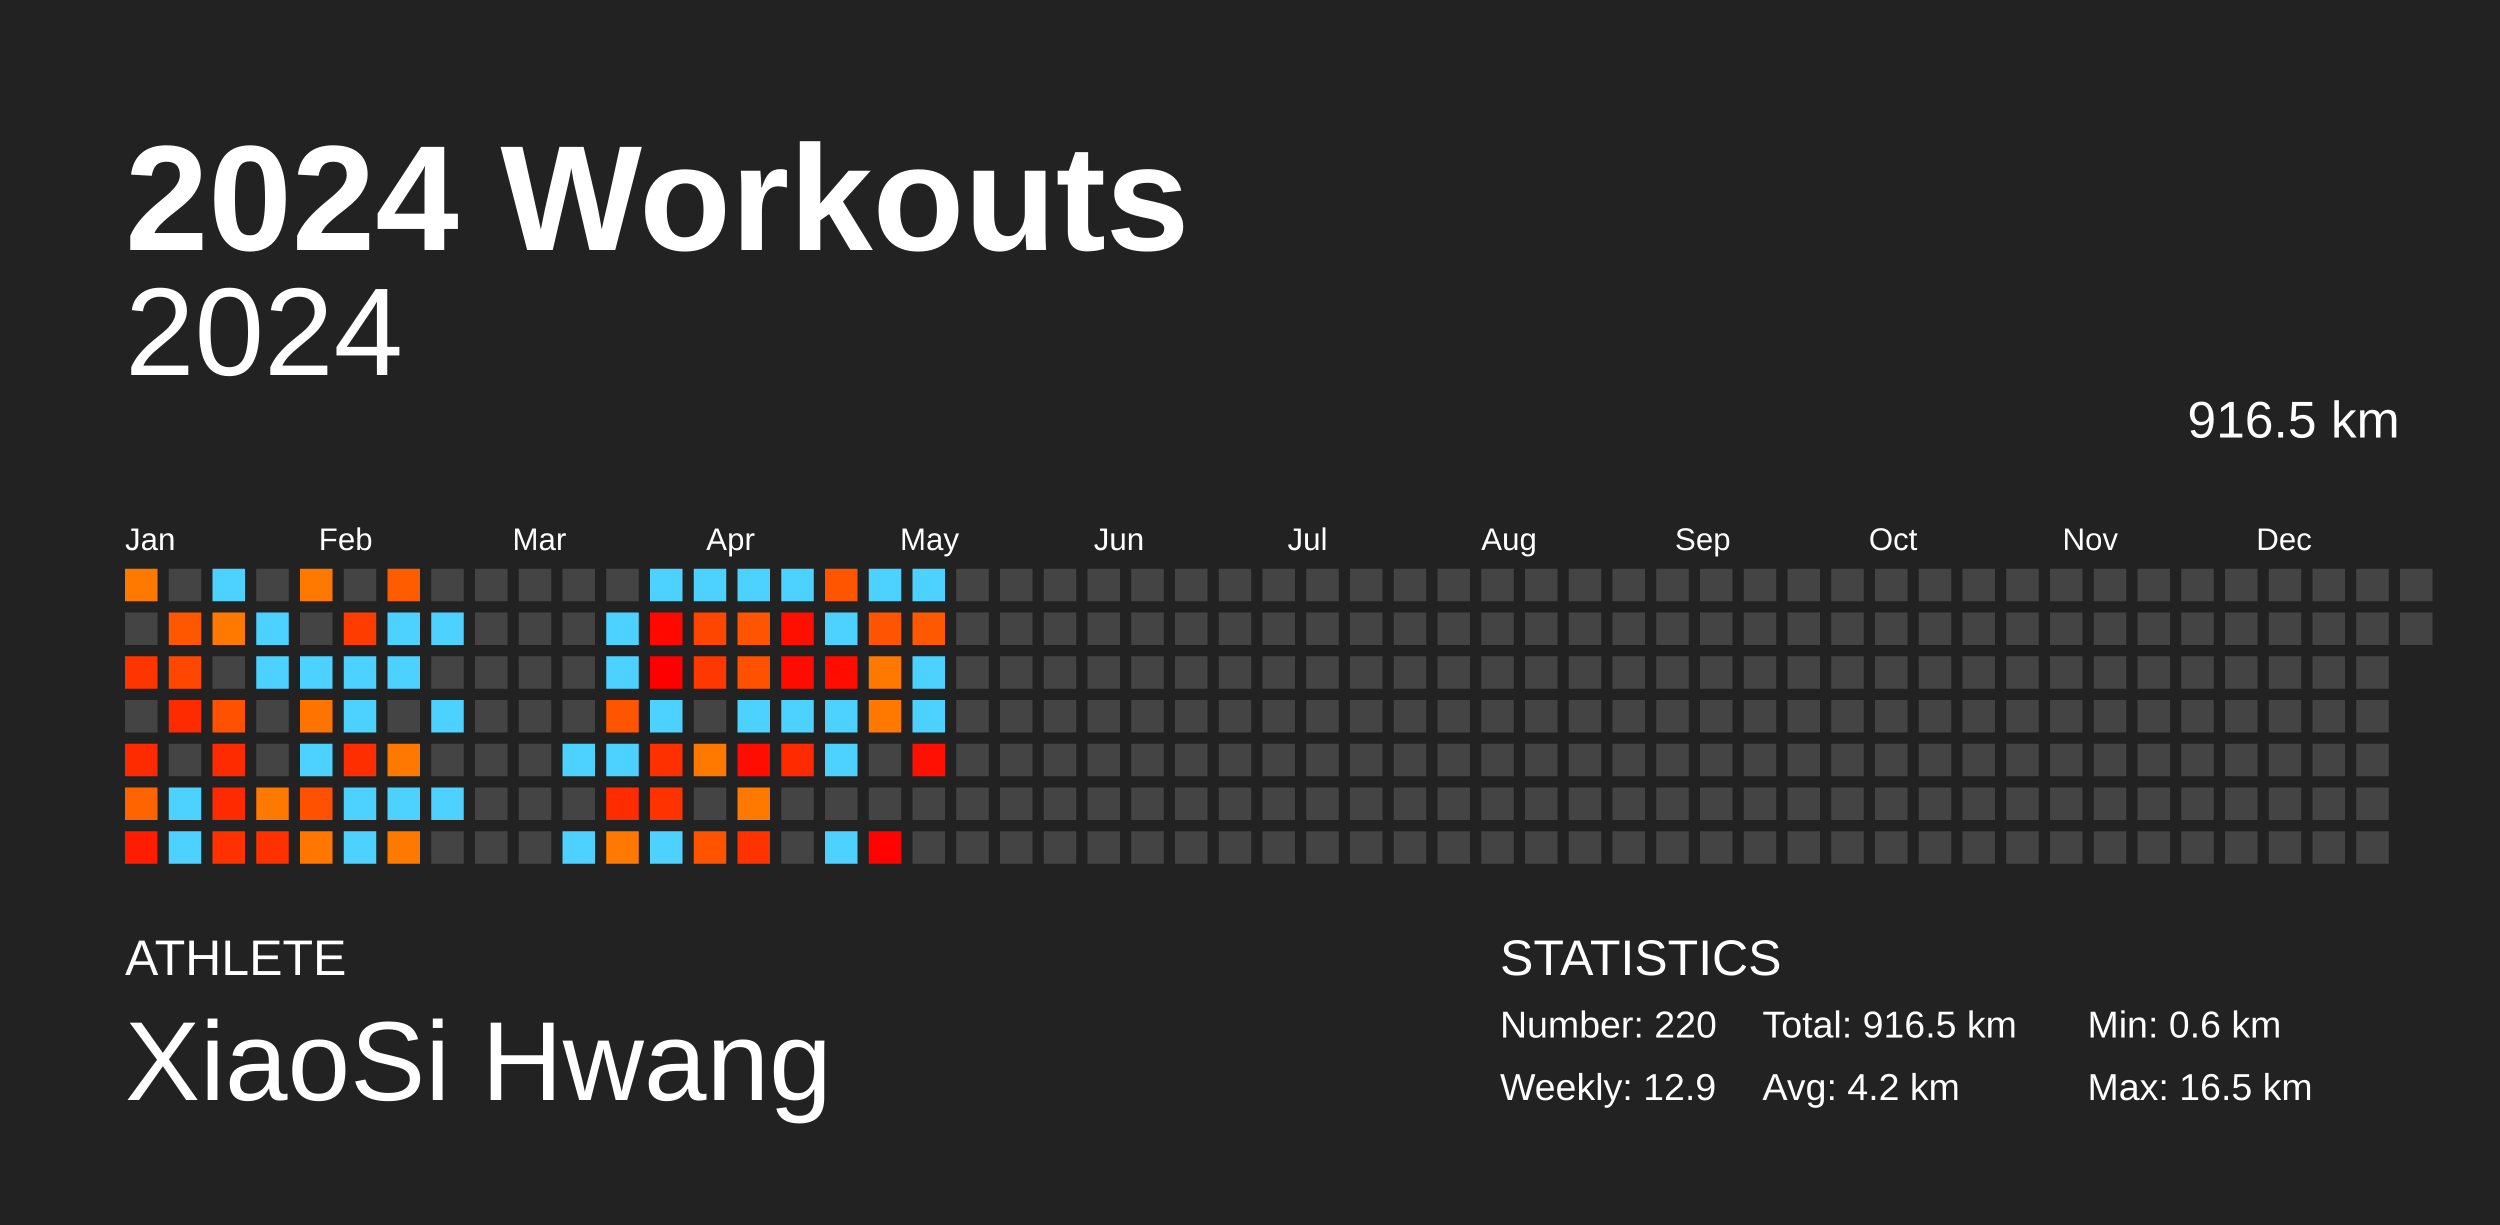
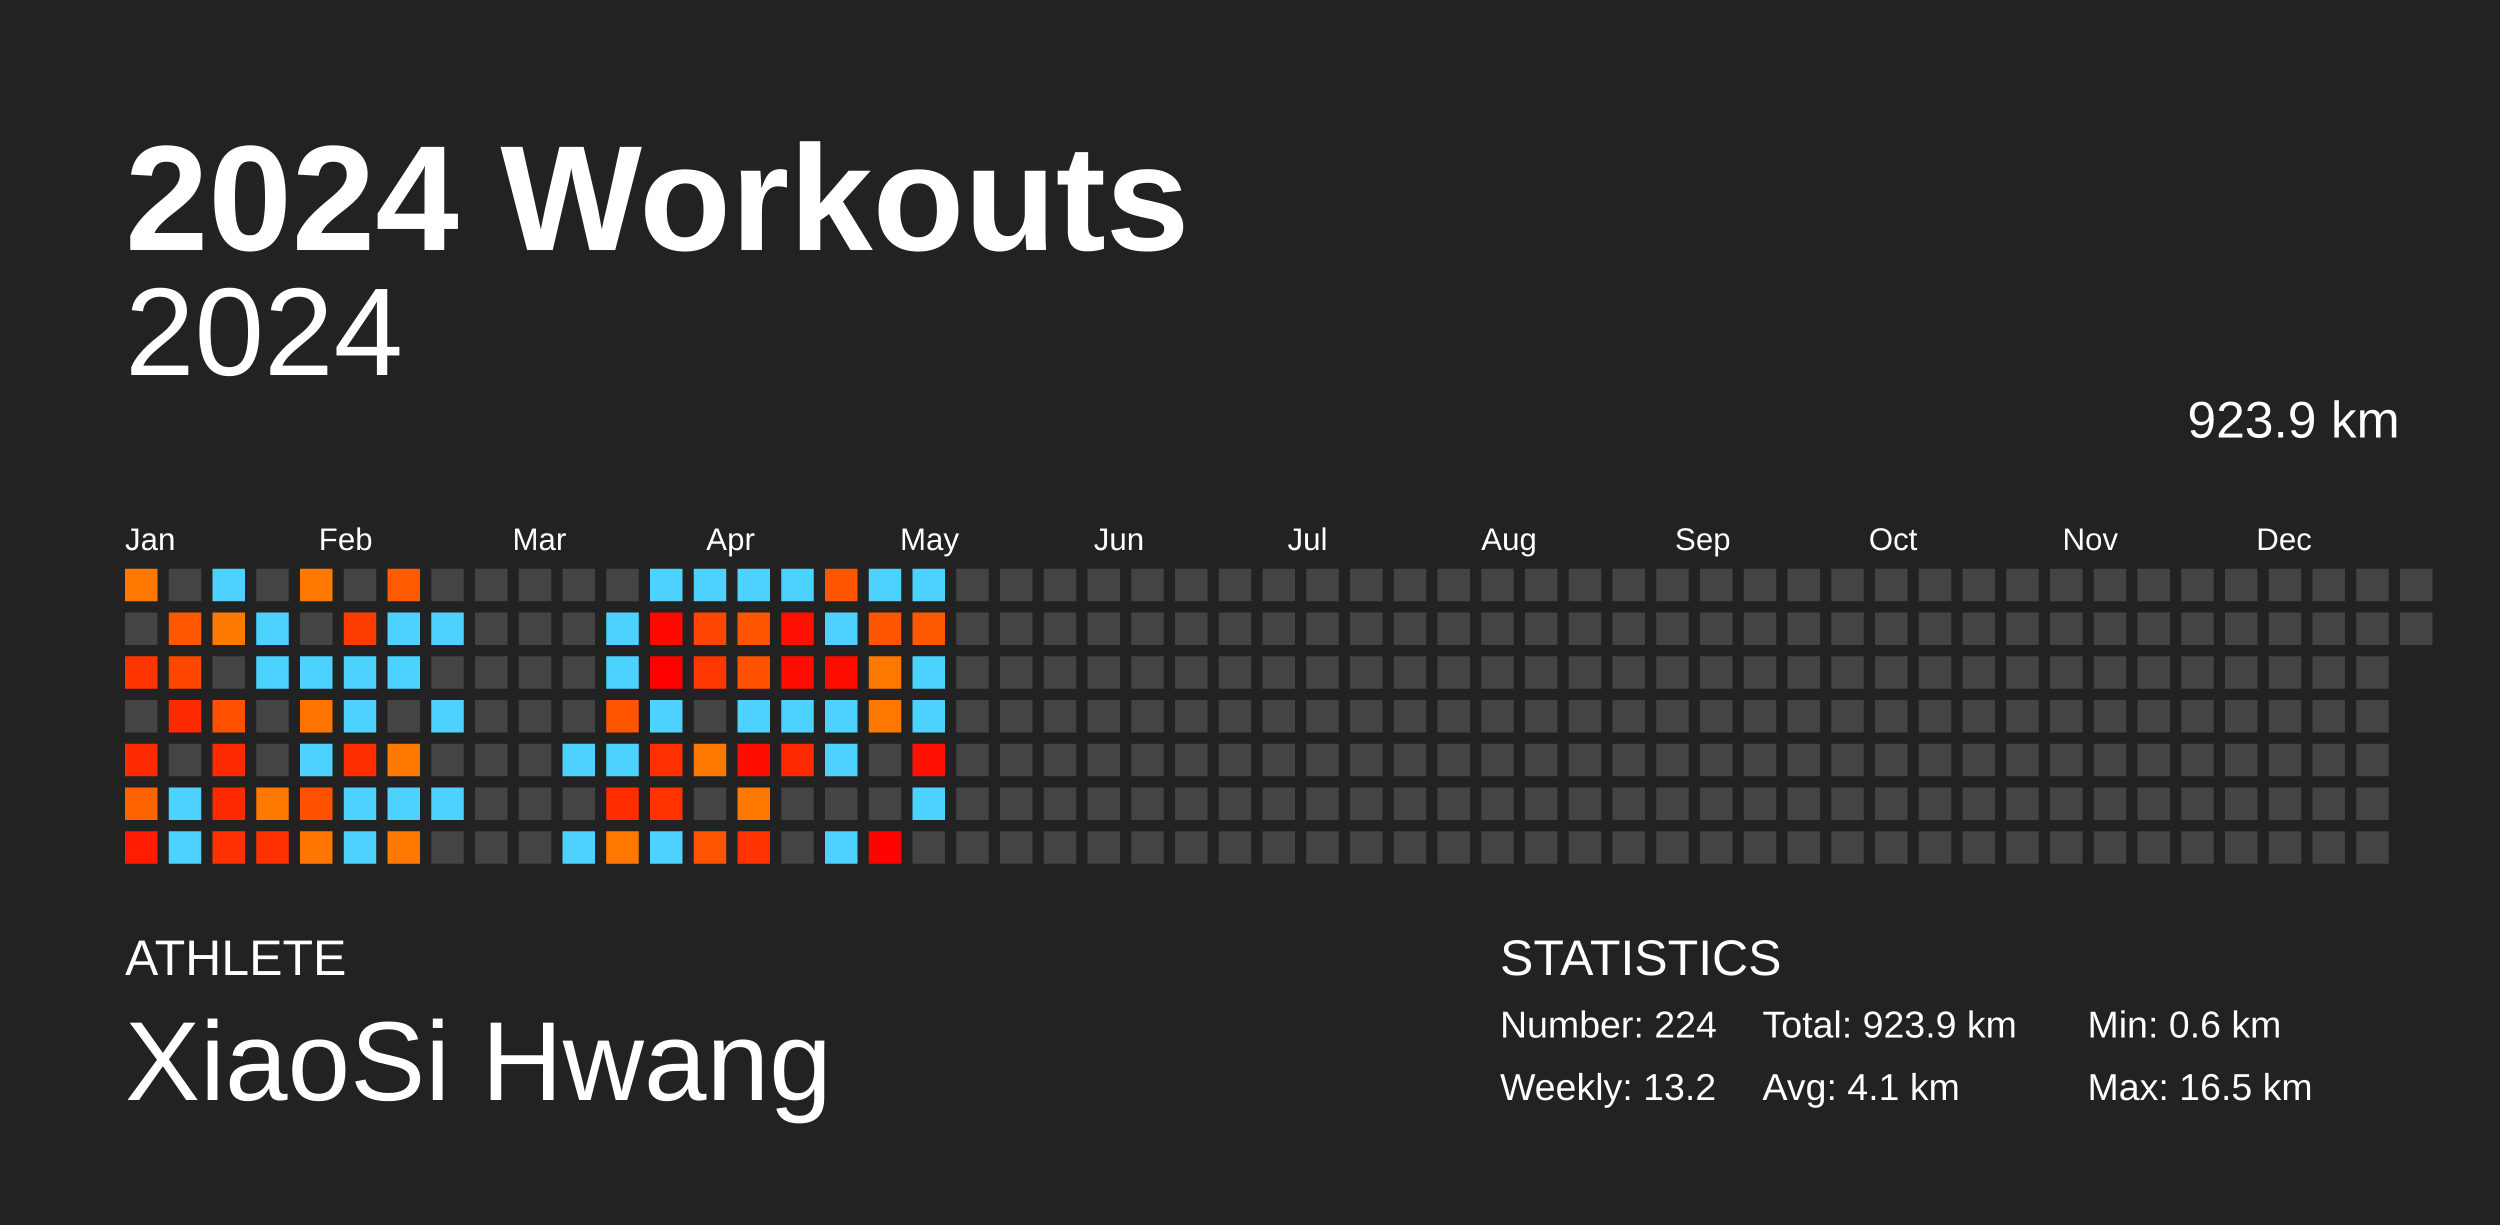
<svg xmlns="http://www.w3.org/2000/svg" baseProfile="full" height="98mm" version="1.1" viewBox="0,0,200,98" width="200mm">
  <defs />
  <rect fill="#222222" height="98" width="200" x="0" y="0" />
  <text fill="#FFFFFF" style="font-size:12px; font-family:Arial; font-weight:bold;" x="10" y="20">2024 Workouts</text>
  <text fill="#FFFFFF" style="font-size:4px; font-family:Arial" x="10" y="78">ATHLETE</text>
  <text fill="#FFFFFF" style="font-size:9px; font-family:Arial" x="10" y="88">XiaoSi Hwang</text>
  <text fill="#FFFFFF" style="font-size:4px; font-family:Arial" x="120" y="78">STATISTICS</text>
-   <text fill="#FFFFFF" style="font-size:3px; font-family:Arial" x="120" y="83">Number: 220</text>
-   <text fill="#FFFFFF" style="font-size:3px; font-family:Arial" x="120" y="88">Weekly: 12.9</text>
-   <text fill="#FFFFFF" style="font-size:3px; font-family:Arial" x="141" y="83">Total: 916.5 km</text>
-   <text fill="#FFFFFF" style="font-size:3px; font-family:Arial" x="141" y="88">Avg: 4.2 km</text>
+   <text fill="#FFFFFF" style="font-size:3px; font-family:Arial" x="120" y="83">Number: 224</text>
+   <text fill="#FFFFFF" style="font-size:3px; font-family:Arial" x="120" y="88">Weekly: 13.2</text>
+   <text fill="#FFFFFF" style="font-size:3px; font-family:Arial" x="141" y="83">Total: 923.9 km</text>
+   <text fill="#FFFFFF" style="font-size:3px; font-family:Arial" x="141" y="88">Avg: 4.1 km</text>
  <text fill="#FFFFFF" style="font-size:3px; font-family:Arial" x="167" y="83">Min: 0.6 km</text>
  <text fill="#FFFFFF" style="font-size:3px; font-family:Arial" x="167" y="88">Max: 16.5 km</text>
  <text alignment-baseline="hanging" fill="#FFFFFF" style="font-size:10.0px; font-family:Arial;" x="10" y="30">2024</text>
-   <text alignment-baseline="hanging" fill="#FFFFFF" style="font-size:4.125px; font-family:Arial;" x="175" y="35">916.5 km</text>
+   <text alignment-baseline="hanging" fill="#FFFFFF" style="font-size:4.125px; font-family:Arial;" x="175" y="35">923.9 km</text>
  <text fill="#FFFFFF" style="font-size:2.5px; font-family:Arial" x="10.0" y="44">Jan</text>
  <text fill="#FFFFFF" style="font-size:2.5px; font-family:Arial" x="25.5" y="44">Feb</text>
  <text fill="#FFFFFF" style="font-size:2.5px; font-family:Arial" x="41.0" y="44">Mar</text>
  <text fill="#FFFFFF" style="font-size:2.5px; font-family:Arial" x="56.5" y="44">Apr</text>
  <text fill="#FFFFFF" style="font-size:2.5px; font-family:Arial" x="72.0" y="44">May</text>
  <text fill="#FFFFFF" style="font-size:2.5px; font-family:Arial" x="87.5" y="44">Jun</text>
  <text fill="#FFFFFF" style="font-size:2.5px; font-family:Arial" x="103.0" y="44">Jul</text>
  <text fill="#FFFFFF" style="font-size:2.5px; font-family:Arial" x="118.5" y="44">Aug</text>
  <text fill="#FFFFFF" style="font-size:2.5px; font-family:Arial" x="134.0" y="44">Sep</text>
  <text fill="#FFFFFF" style="font-size:2.5px; font-family:Arial" x="149.5" y="44">Oct</text>
  <text fill="#FFFFFF" style="font-size:2.5px; font-family:Arial" x="165.0" y="44">Nov</text>
  <text fill="#FFFFFF" style="font-size:2.5px; font-family:Arial" x="180.5" y="44">Dec</text>
  <rect fill="#ff7900" height="2.6" width="2.6" x="10.0" y="45.5" />
  <rect fill="#444444" height="2.6" width="2.6" x="10.0" y="49.0" />
  <rect fill="#ff3500" height="2.6" width="2.6" x="10.0" y="52.5" />
  <rect fill="#444444" height="2.6" width="2.6" x="10.0" y="56.0" />
  <rect fill="#ff2b00" height="2.6" width="2.6" x="10.0" y="59.5" />
  <rect fill="#ff6400" height="2.6" width="2.6" x="10.0" y="63.0" />
  <rect fill="#ff1c00" height="2.6" width="2.6" x="10.0" y="66.5" />
  <rect fill="#444444" height="2.6" width="2.6" x="13.5" y="45.5" />
  <rect fill="#ff5600" height="2.6" width="2.6" x="13.5" y="49.0" />
  <rect fill="#ff4700" height="2.6" width="2.6" x="13.5" y="52.5" />
  <rect fill="#ff2b00" height="2.6" width="2.6" x="13.5" y="56.0" />
  <rect fill="#444444" height="2.6" width="2.6" x="13.5" y="59.5" />
  <rect fill="#4dd2ff" height="2.6" width="2.6" x="13.5" y="63.0" />
  <rect fill="#4dd2ff" height="2.6" width="2.6" x="13.5" y="66.5" />
  <rect fill="#4dd2ff" height="2.6" width="2.6" x="17.0" y="45.5" />
  <rect fill="#ff7900" height="2.6" width="2.6" x="17.0" y="49.0" />
  <rect fill="#444444" height="2.6" width="2.6" x="17.0" y="52.5" />
  <rect fill="#ff5100" height="2.6" width="2.6" x="17.0" y="56.0" />
  <rect fill="#ff2b00" height="2.6" width="2.6" x="17.0" y="59.5" />
  <rect fill="#ff2a00" height="2.6" width="2.6" x="17.0" y="63.0" />
  <rect fill="#ff3100" height="2.6" width="2.6" x="17.0" y="66.5" />
  <rect fill="#444444" height="2.6" width="2.6" x="20.5" y="45.5" />
  <rect fill="#4dd2ff" height="2.6" width="2.6" x="20.5" y="49.0" />
  <rect fill="#4dd2ff" height="2.6" width="2.6" x="20.5" y="52.5" />
  <rect fill="#444444" height="2.6" width="2.6" x="20.5" y="56.0" />
  <rect fill="#444444" height="2.6" width="2.6" x="20.5" y="59.5" />
  <rect fill="#ff7800" height="2.6" width="2.6" x="20.5" y="63.0" />
  <rect fill="#ff3100" height="2.6" width="2.6" x="20.5" y="66.5" />
  <rect fill="#ff7900" height="2.6" width="2.6" x="24.0" y="45.5" />
  <rect fill="#444444" height="2.6" width="2.6" x="24.0" y="49.0" />
  <rect fill="#4dd2ff" height="2.6" width="2.6" x="24.0" y="52.5" />
  <rect fill="#ff7300" height="2.6" width="2.6" x="24.0" y="56.0" />
  <rect fill="#4dd2ff" height="2.6" width="2.6" x="24.0" y="59.5" />
  <rect fill="#ff5100" height="2.6" width="2.6" x="24.0" y="63.0" />
  <rect fill="#ff7700" height="2.6" width="2.6" x="24.0" y="66.5" />
  <rect fill="#444444" height="2.6" width="2.6" x="27.5" y="45.5" />
  <rect fill="#ff3c00" height="2.6" width="2.6" x="27.5" y="49.0" />
  <rect fill="#4dd2ff" height="2.6" width="2.6" x="27.5" y="52.5" />
  <rect fill="#4dd2ff" height="2.6" width="2.6" x="27.5" y="56.0" />
  <rect fill="#ff2e00" height="2.6" width="2.6" x="27.5" y="59.5" />
  <rect fill="#4dd2ff" height="2.6" width="2.6" x="27.5" y="63.0" />
  <rect fill="#4dd2ff" height="2.6" width="2.6" x="27.5" y="66.5" />
  <rect fill="#ff5c00" height="2.6" width="2.6" x="31.0" y="45.5" />
  <rect fill="#4dd2ff" height="2.6" width="2.6" x="31.0" y="49.0" />
  <rect fill="#4dd2ff" height="2.6" width="2.6" x="31.0" y="52.5" />
  <rect fill="#444444" height="2.6" width="2.6" x="31.0" y="56.0" />
  <rect fill="#ff7900" height="2.6" width="2.6" x="31.0" y="59.5" />
  <rect fill="#4dd2ff" height="2.6" width="2.6" x="31.0" y="63.0" />
  <rect fill="#ff7900" height="2.6" width="2.6" x="31.0" y="66.5" />
  <rect fill="#444444" height="2.6" width="2.6" x="34.5" y="45.5" />
  <rect fill="#4dd2ff" height="2.6" width="2.6" x="34.5" y="49.0" />
  <rect fill="#444444" height="2.6" width="2.6" x="34.5" y="52.5" />
  <rect fill="#4dd2ff" height="2.6" width="2.6" x="34.5" y="56.0" />
  <rect fill="#444444" height="2.6" width="2.6" x="34.5" y="59.5" />
  <rect fill="#4dd2ff" height="2.6" width="2.6" x="34.5" y="63.0" />
  <rect fill="#444444" height="2.6" width="2.6" x="34.5" y="66.5" />
  <rect fill="#444444" height="2.6" width="2.6" x="38.0" y="45.5" />
  <rect fill="#444444" height="2.6" width="2.6" x="38.0" y="49.0" />
  <rect fill="#444444" height="2.6" width="2.6" x="38.0" y="52.5" />
  <rect fill="#444444" height="2.6" width="2.6" x="38.0" y="56.0" />
  <rect fill="#444444" height="2.6" width="2.6" x="38.0" y="59.5" />
  <rect fill="#444444" height="2.6" width="2.6" x="38.0" y="63.0" />
  <rect fill="#444444" height="2.6" width="2.6" x="38.0" y="66.5" />
  <rect fill="#444444" height="2.6" width="2.6" x="41.5" y="45.5" />
  <rect fill="#444444" height="2.6" width="2.6" x="41.5" y="49.0" />
  <rect fill="#444444" height="2.6" width="2.6" x="41.5" y="52.5" />
  <rect fill="#444444" height="2.6" width="2.6" x="41.5" y="56.0" />
  <rect fill="#444444" height="2.6" width="2.6" x="41.5" y="59.5" />
  <rect fill="#444444" height="2.6" width="2.6" x="41.5" y="63.0" />
  <rect fill="#444444" height="2.6" width="2.6" x="41.5" y="66.5" />
  <rect fill="#444444" height="2.6" width="2.6" x="45.0" y="45.5" />
  <rect fill="#444444" height="2.6" width="2.6" x="45.0" y="49.0" />
  <rect fill="#444444" height="2.6" width="2.6" x="45.0" y="52.5" />
  <rect fill="#444444" height="2.6" width="2.6" x="45.0" y="56.0" />
  <rect fill="#4dd2ff" height="2.6" width="2.6" x="45.0" y="59.5" />
  <rect fill="#444444" height="2.6" width="2.6" x="45.0" y="63.0" />
  <rect fill="#4dd2ff" height="2.6" width="2.6" x="45.0" y="66.5" />
  <rect fill="#444444" height="2.6" width="2.6" x="48.5" y="45.5" />
  <rect fill="#4dd2ff" height="2.6" width="2.6" x="48.5" y="49.0" />
  <rect fill="#4dd2ff" height="2.6" width="2.6" x="48.5" y="52.5" />
  <rect fill="#ff5400" height="2.6" width="2.6" x="48.5" y="56.0" />
  <rect fill="#4dd2ff" height="2.6" width="2.6" x="48.5" y="59.5" />
  <rect fill="#ff2c00" height="2.6" width="2.6" x="48.5" y="63.0" />
  <rect fill="#ff7900" height="2.6" width="2.6" x="48.5" y="66.5" />
  <rect fill="#4dd2ff" height="2.6" width="2.6" x="52.0" y="45.5" />
  <rect fill="#ff0800" height="2.6" width="2.6" x="52.0" y="49.0" />
  <rect fill="#ff0000" height="2.6" width="2.6" x="52.0" y="52.5" />
  <rect fill="#4dd2ff" height="2.6" width="2.6" x="52.0" y="56.0" />
  <rect fill="#ff3000" height="2.6" width="2.6" x="52.0" y="59.5" />
  <rect fill="#ff3200" height="2.6" width="2.6" x="52.0" y="63.0" />
  <rect fill="#4dd2ff" height="2.6" width="2.6" x="52.0" y="66.5" />
  <rect fill="#4dd2ff" height="2.6" width="2.6" x="55.5" y="45.5" />
  <rect fill="#ff4600" height="2.6" width="2.6" x="55.5" y="49.0" />
  <rect fill="#ff3700" height="2.6" width="2.6" x="55.5" y="52.5" />
  <rect fill="#444444" height="2.6" width="2.6" x="55.5" y="56.0" />
  <rect fill="#ff7900" height="2.6" width="2.6" x="55.5" y="59.5" />
  <rect fill="#444444" height="2.6" width="2.6" x="55.5" y="63.0" />
  <rect fill="#ff5300" height="2.6" width="2.6" x="55.5" y="66.5" />
  <rect fill="#4dd2ff" height="2.6" width="2.6" x="59.0" y="45.5" />
  <rect fill="#ff5400" height="2.6" width="2.6" x="59.0" y="49.0" />
  <rect fill="#ff5100" height="2.6" width="2.6" x="59.0" y="52.5" />
  <rect fill="#4dd2ff" height="2.6" width="2.6" x="59.0" y="56.0" />
  <rect fill="#ff0d00" height="2.6" width="2.6" x="59.0" y="59.5" />
  <rect fill="#ff7900" height="2.6" width="2.6" x="59.0" y="63.0" />
  <rect fill="#ff3200" height="2.6" width="2.6" x="59.0" y="66.5" />
  <rect fill="#4dd2ff" height="2.6" width="2.6" x="62.5" y="45.5" />
  <rect fill="#ff0f00" height="2.6" width="2.6" x="62.5" y="49.0" />
  <rect fill="#ff0c00" height="2.6" width="2.6" x="62.5" y="52.5" />
  <rect fill="#4dd2ff" height="2.6" width="2.6" x="62.5" y="56.0" />
  <rect fill="#ff2a00" height="2.6" width="2.6" x="62.5" y="59.5" />
  <rect fill="#444444" height="2.6" width="2.6" x="62.5" y="63.0" />
  <rect fill="#444444" height="2.6" width="2.6" x="62.5" y="66.5" />
  <rect fill="#ff5500" height="2.6" width="2.6" x="66.0" y="45.5" />
  <rect fill="#4dd2ff" height="2.6" width="2.6" x="66.0" y="49.0" />
  <rect fill="#ff0d00" height="2.6" width="2.6" x="66.0" y="52.5" />
  <rect fill="#4dd2ff" height="2.6" width="2.6" x="66.0" y="56.0" />
  <rect fill="#4dd2ff" height="2.6" width="2.6" x="66.0" y="59.5" />
  <rect fill="#444444" height="2.6" width="2.6" x="66.0" y="63.0" />
  <rect fill="#4dd2ff" height="2.6" width="2.6" x="66.0" y="66.5" />
  <rect fill="#4dd2ff" height="2.6" width="2.6" x="69.5" y="45.5" />
  <rect fill="#ff5400" height="2.6" width="2.6" x="69.5" y="49.0" />
  <rect fill="#ff7800" height="2.6" width="2.6" x="69.5" y="52.5" />
  <rect fill="#ff7900" height="2.6" width="2.6" x="69.5" y="56.0" />
  <rect fill="#444444" height="2.6" width="2.6" x="69.5" y="59.5" />
  <rect fill="#444444" height="2.6" width="2.6" x="69.5" y="63.0" />
  <rect fill="#ff0300" height="2.6" width="2.6" x="69.5" y="66.5" />
  <rect fill="#4dd2ff" height="2.6" width="2.6" x="73.0" y="45.5" />
  <rect fill="#ff5900" height="2.6" width="2.6" x="73.0" y="49.0" />
  <rect fill="#4dd2ff" height="2.6" width="2.6" x="73.0" y="52.5" />
  <rect fill="#4dd2ff" height="2.6" width="2.6" x="73.0" y="56.0" />
  <rect fill="#ff1000" height="2.6" width="2.6" x="73.0" y="59.5" />
-   <rect fill="#444444" height="2.6" width="2.6" x="73.0" y="63.0" />
+   <rect fill="#4dd2ff" height="2.6" width="2.6" x="73.0" y="63.0" />
  <rect fill="#444444" height="2.6" width="2.6" x="73.0" y="66.5" />
  <rect fill="#444444" height="2.6" width="2.6" x="76.5" y="45.5" />
  <rect fill="#444444" height="2.6" width="2.6" x="76.5" y="49.0" />
  <rect fill="#444444" height="2.6" width="2.6" x="76.5" y="52.5" />
  <rect fill="#444444" height="2.6" width="2.6" x="76.5" y="56.0" />
  <rect fill="#444444" height="2.6" width="2.6" x="76.5" y="59.5" />
  <rect fill="#444444" height="2.6" width="2.6" x="76.5" y="63.0" />
  <rect fill="#444444" height="2.6" width="2.6" x="76.5" y="66.5" />
  <rect fill="#444444" height="2.6" width="2.6" x="80.0" y="45.5" />
  <rect fill="#444444" height="2.6" width="2.6" x="80.0" y="49.0" />
  <rect fill="#444444" height="2.6" width="2.6" x="80.0" y="52.5" />
  <rect fill="#444444" height="2.6" width="2.6" x="80.0" y="56.0" />
  <rect fill="#444444" height="2.6" width="2.6" x="80.0" y="59.5" />
  <rect fill="#444444" height="2.6" width="2.6" x="80.0" y="63.0" />
  <rect fill="#444444" height="2.6" width="2.6" x="80.0" y="66.5" />
  <rect fill="#444444" height="2.6" width="2.6" x="83.5" y="45.5" />
  <rect fill="#444444" height="2.6" width="2.6" x="83.5" y="49.0" />
  <rect fill="#444444" height="2.6" width="2.6" x="83.5" y="52.5" />
  <rect fill="#444444" height="2.6" width="2.6" x="83.5" y="56.0" />
  <rect fill="#444444" height="2.6" width="2.6" x="83.5" y="59.5" />
  <rect fill="#444444" height="2.6" width="2.6" x="83.5" y="63.0" />
  <rect fill="#444444" height="2.6" width="2.6" x="83.5" y="66.5" />
  <rect fill="#444444" height="2.6" width="2.6" x="87.0" y="45.5" />
  <rect fill="#444444" height="2.6" width="2.6" x="87.0" y="49.0" />
  <rect fill="#444444" height="2.6" width="2.6" x="87.0" y="52.5" />
  <rect fill="#444444" height="2.6" width="2.6" x="87.0" y="56.0" />
  <rect fill="#444444" height="2.6" width="2.6" x="87.0" y="59.5" />
  <rect fill="#444444" height="2.6" width="2.6" x="87.0" y="63.0" />
  <rect fill="#444444" height="2.6" width="2.6" x="87.0" y="66.5" />
  <rect fill="#444444" height="2.6" width="2.6" x="90.5" y="45.5" />
  <rect fill="#444444" height="2.6" width="2.6" x="90.5" y="49.0" />
  <rect fill="#444444" height="2.6" width="2.6" x="90.5" y="52.5" />
  <rect fill="#444444" height="2.6" width="2.6" x="90.5" y="56.0" />
  <rect fill="#444444" height="2.6" width="2.6" x="90.5" y="59.5" />
  <rect fill="#444444" height="2.6" width="2.6" x="90.5" y="63.0" />
  <rect fill="#444444" height="2.6" width="2.6" x="90.5" y="66.5" />
  <rect fill="#444444" height="2.6" width="2.6" x="94.0" y="45.5" />
  <rect fill="#444444" height="2.6" width="2.6" x="94.0" y="49.0" />
  <rect fill="#444444" height="2.6" width="2.6" x="94.0" y="52.5" />
  <rect fill="#444444" height="2.6" width="2.6" x="94.0" y="56.0" />
  <rect fill="#444444" height="2.6" width="2.6" x="94.0" y="59.5" />
  <rect fill="#444444" height="2.6" width="2.6" x="94.0" y="63.0" />
  <rect fill="#444444" height="2.6" width="2.6" x="94.0" y="66.5" />
  <rect fill="#444444" height="2.6" width="2.6" x="97.5" y="45.5" />
  <rect fill="#444444" height="2.6" width="2.6" x="97.5" y="49.0" />
  <rect fill="#444444" height="2.6" width="2.6" x="97.5" y="52.5" />
  <rect fill="#444444" height="2.6" width="2.6" x="97.5" y="56.0" />
  <rect fill="#444444" height="2.6" width="2.6" x="97.5" y="59.5" />
  <rect fill="#444444" height="2.6" width="2.6" x="97.5" y="63.0" />
  <rect fill="#444444" height="2.6" width="2.6" x="97.5" y="66.5" />
  <rect fill="#444444" height="2.6" width="2.6" x="101.0" y="45.5" />
  <rect fill="#444444" height="2.6" width="2.6" x="101.0" y="49.0" />
  <rect fill="#444444" height="2.6" width="2.6" x="101.0" y="52.5" />
  <rect fill="#444444" height="2.6" width="2.6" x="101.0" y="56.0" />
  <rect fill="#444444" height="2.6" width="2.6" x="101.0" y="59.5" />
  <rect fill="#444444" height="2.6" width="2.6" x="101.0" y="63.0" />
  <rect fill="#444444" height="2.6" width="2.6" x="101.0" y="66.5" />
  <rect fill="#444444" height="2.6" width="2.6" x="104.5" y="45.5" />
  <rect fill="#444444" height="2.6" width="2.6" x="104.5" y="49.0" />
  <rect fill="#444444" height="2.6" width="2.6" x="104.5" y="52.5" />
  <rect fill="#444444" height="2.6" width="2.6" x="104.5" y="56.0" />
  <rect fill="#444444" height="2.6" width="2.6" x="104.5" y="59.5" />
  <rect fill="#444444" height="2.6" width="2.6" x="104.5" y="63.0" />
  <rect fill="#444444" height="2.6" width="2.6" x="104.5" y="66.5" />
  <rect fill="#444444" height="2.6" width="2.6" x="108.0" y="45.5" />
  <rect fill="#444444" height="2.6" width="2.6" x="108.0" y="49.0" />
  <rect fill="#444444" height="2.6" width="2.6" x="108.0" y="52.5" />
  <rect fill="#444444" height="2.6" width="2.6" x="108.0" y="56.0" />
  <rect fill="#444444" height="2.6" width="2.6" x="108.0" y="59.5" />
  <rect fill="#444444" height="2.6" width="2.6" x="108.0" y="63.0" />
  <rect fill="#444444" height="2.6" width="2.6" x="108.0" y="66.5" />
  <rect fill="#444444" height="2.6" width="2.6" x="111.5" y="45.5" />
  <rect fill="#444444" height="2.6" width="2.6" x="111.5" y="49.0" />
  <rect fill="#444444" height="2.6" width="2.6" x="111.5" y="52.5" />
  <rect fill="#444444" height="2.6" width="2.6" x="111.5" y="56.0" />
  <rect fill="#444444" height="2.6" width="2.6" x="111.5" y="59.5" />
  <rect fill="#444444" height="2.6" width="2.6" x="111.5" y="63.0" />
  <rect fill="#444444" height="2.6" width="2.6" x="111.5" y="66.5" />
  <rect fill="#444444" height="2.6" width="2.6" x="115.0" y="45.5" />
  <rect fill="#444444" height="2.6" width="2.6" x="115.0" y="49.0" />
  <rect fill="#444444" height="2.6" width="2.6" x="115.0" y="52.5" />
  <rect fill="#444444" height="2.6" width="2.6" x="115.0" y="56.0" />
  <rect fill="#444444" height="2.6" width="2.6" x="115.0" y="59.5" />
  <rect fill="#444444" height="2.6" width="2.6" x="115.0" y="63.0" />
  <rect fill="#444444" height="2.6" width="2.6" x="115.0" y="66.5" />
  <rect fill="#444444" height="2.6" width="2.6" x="118.5" y="45.5" />
  <rect fill="#444444" height="2.6" width="2.6" x="118.5" y="49.0" />
  <rect fill="#444444" height="2.6" width="2.6" x="118.5" y="52.5" />
  <rect fill="#444444" height="2.6" width="2.6" x="118.5" y="56.0" />
  <rect fill="#444444" height="2.6" width="2.6" x="118.5" y="59.5" />
  <rect fill="#444444" height="2.6" width="2.6" x="118.5" y="63.0" />
  <rect fill="#444444" height="2.6" width="2.6" x="118.5" y="66.5" />
  <rect fill="#444444" height="2.6" width="2.6" x="122.0" y="45.5" />
  <rect fill="#444444" height="2.6" width="2.6" x="122.0" y="49.0" />
  <rect fill="#444444" height="2.6" width="2.6" x="122.0" y="52.5" />
  <rect fill="#444444" height="2.6" width="2.6" x="122.0" y="56.0" />
  <rect fill="#444444" height="2.6" width="2.6" x="122.0" y="59.5" />
  <rect fill="#444444" height="2.6" width="2.6" x="122.0" y="63.0" />
  <rect fill="#444444" height="2.6" width="2.6" x="122.0" y="66.5" />
  <rect fill="#444444" height="2.6" width="2.6" x="125.5" y="45.5" />
  <rect fill="#444444" height="2.6" width="2.6" x="125.5" y="49.0" />
  <rect fill="#444444" height="2.6" width="2.6" x="125.5" y="52.5" />
  <rect fill="#444444" height="2.6" width="2.6" x="125.5" y="56.0" />
  <rect fill="#444444" height="2.6" width="2.6" x="125.5" y="59.5" />
  <rect fill="#444444" height="2.6" width="2.6" x="125.5" y="63.0" />
  <rect fill="#444444" height="2.6" width="2.6" x="125.5" y="66.5" />
  <rect fill="#444444" height="2.6" width="2.6" x="129.0" y="45.5" />
  <rect fill="#444444" height="2.6" width="2.6" x="129.0" y="49.0" />
  <rect fill="#444444" height="2.6" width="2.6" x="129.0" y="52.5" />
  <rect fill="#444444" height="2.6" width="2.6" x="129.0" y="56.0" />
  <rect fill="#444444" height="2.6" width="2.6" x="129.0" y="59.5" />
  <rect fill="#444444" height="2.6" width="2.6" x="129.0" y="63.0" />
  <rect fill="#444444" height="2.6" width="2.6" x="129.0" y="66.5" />
  <rect fill="#444444" height="2.6" width="2.6" x="132.5" y="45.5" />
  <rect fill="#444444" height="2.6" width="2.6" x="132.5" y="49.0" />
  <rect fill="#444444" height="2.6" width="2.6" x="132.5" y="52.5" />
  <rect fill="#444444" height="2.6" width="2.6" x="132.5" y="56.0" />
  <rect fill="#444444" height="2.6" width="2.6" x="132.5" y="59.5" />
  <rect fill="#444444" height="2.6" width="2.6" x="132.5" y="63.0" />
  <rect fill="#444444" height="2.6" width="2.6" x="132.5" y="66.5" />
  <rect fill="#444444" height="2.6" width="2.6" x="136.0" y="45.5" />
  <rect fill="#444444" height="2.6" width="2.6" x="136.0" y="49.0" />
  <rect fill="#444444" height="2.6" width="2.6" x="136.0" y="52.5" />
  <rect fill="#444444" height="2.6" width="2.6" x="136.0" y="56.0" />
  <rect fill="#444444" height="2.6" width="2.6" x="136.0" y="59.5" />
  <rect fill="#444444" height="2.6" width="2.6" x="136.0" y="63.0" />
  <rect fill="#444444" height="2.6" width="2.6" x="136.0" y="66.5" />
  <rect fill="#444444" height="2.6" width="2.6" x="139.5" y="45.5" />
  <rect fill="#444444" height="2.6" width="2.6" x="139.5" y="49.0" />
  <rect fill="#444444" height="2.6" width="2.6" x="139.5" y="52.5" />
  <rect fill="#444444" height="2.6" width="2.6" x="139.5" y="56.0" />
  <rect fill="#444444" height="2.6" width="2.6" x="139.5" y="59.5" />
  <rect fill="#444444" height="2.6" width="2.6" x="139.5" y="63.0" />
  <rect fill="#444444" height="2.6" width="2.6" x="139.5" y="66.5" />
  <rect fill="#444444" height="2.6" width="2.6" x="143.0" y="45.5" />
  <rect fill="#444444" height="2.6" width="2.6" x="143.0" y="49.0" />
  <rect fill="#444444" height="2.6" width="2.6" x="143.0" y="52.5" />
  <rect fill="#444444" height="2.6" width="2.6" x="143.0" y="56.0" />
  <rect fill="#444444" height="2.6" width="2.6" x="143.0" y="59.5" />
  <rect fill="#444444" height="2.6" width="2.6" x="143.0" y="63.0" />
  <rect fill="#444444" height="2.6" width="2.6" x="143.0" y="66.5" />
  <rect fill="#444444" height="2.6" width="2.6" x="146.5" y="45.5" />
  <rect fill="#444444" height="2.6" width="2.6" x="146.5" y="49.0" />
  <rect fill="#444444" height="2.6" width="2.6" x="146.5" y="52.5" />
  <rect fill="#444444" height="2.6" width="2.6" x="146.5" y="56.0" />
  <rect fill="#444444" height="2.6" width="2.6" x="146.5" y="59.5" />
  <rect fill="#444444" height="2.6" width="2.6" x="146.5" y="63.0" />
  <rect fill="#444444" height="2.6" width="2.6" x="146.5" y="66.5" />
  <rect fill="#444444" height="2.6" width="2.6" x="150.0" y="45.5" />
  <rect fill="#444444" height="2.6" width="2.6" x="150.0" y="49.0" />
  <rect fill="#444444" height="2.6" width="2.6" x="150.0" y="52.5" />
  <rect fill="#444444" height="2.6" width="2.6" x="150.0" y="56.0" />
  <rect fill="#444444" height="2.6" width="2.6" x="150.0" y="59.5" />
  <rect fill="#444444" height="2.6" width="2.6" x="150.0" y="63.0" />
  <rect fill="#444444" height="2.6" width="2.6" x="150.0" y="66.5" />
  <rect fill="#444444" height="2.6" width="2.6" x="153.5" y="45.5" />
  <rect fill="#444444" height="2.6" width="2.6" x="153.5" y="49.0" />
  <rect fill="#444444" height="2.6" width="2.6" x="153.5" y="52.5" />
  <rect fill="#444444" height="2.6" width="2.6" x="153.5" y="56.0" />
  <rect fill="#444444" height="2.6" width="2.6" x="153.5" y="59.5" />
  <rect fill="#444444" height="2.6" width="2.6" x="153.5" y="63.0" />
  <rect fill="#444444" height="2.6" width="2.6" x="153.5" y="66.5" />
  <rect fill="#444444" height="2.6" width="2.6" x="157.0" y="45.5" />
  <rect fill="#444444" height="2.6" width="2.6" x="157.0" y="49.0" />
  <rect fill="#444444" height="2.6" width="2.6" x="157.0" y="52.5" />
  <rect fill="#444444" height="2.6" width="2.6" x="157.0" y="56.0" />
  <rect fill="#444444" height="2.6" width="2.6" x="157.0" y="59.5" />
  <rect fill="#444444" height="2.6" width="2.6" x="157.0" y="63.0" />
  <rect fill="#444444" height="2.6" width="2.6" x="157.0" y="66.5" />
  <rect fill="#444444" height="2.6" width="2.6" x="160.5" y="45.5" />
  <rect fill="#444444" height="2.6" width="2.6" x="160.5" y="49.0" />
  <rect fill="#444444" height="2.6" width="2.6" x="160.5" y="52.5" />
  <rect fill="#444444" height="2.6" width="2.6" x="160.5" y="56.0" />
  <rect fill="#444444" height="2.6" width="2.6" x="160.5" y="59.5" />
  <rect fill="#444444" height="2.6" width="2.6" x="160.5" y="63.0" />
  <rect fill="#444444" height="2.6" width="2.6" x="160.5" y="66.5" />
  <rect fill="#444444" height="2.6" width="2.6" x="164.0" y="45.5" />
  <rect fill="#444444" height="2.6" width="2.6" x="164.0" y="49.0" />
  <rect fill="#444444" height="2.6" width="2.6" x="164.0" y="52.5" />
  <rect fill="#444444" height="2.6" width="2.6" x="164.0" y="56.0" />
  <rect fill="#444444" height="2.6" width="2.6" x="164.0" y="59.5" />
  <rect fill="#444444" height="2.6" width="2.6" x="164.0" y="63.0" />
  <rect fill="#444444" height="2.6" width="2.6" x="164.0" y="66.5" />
  <rect fill="#444444" height="2.6" width="2.6" x="167.5" y="45.5" />
  <rect fill="#444444" height="2.6" width="2.6" x="167.5" y="49.0" />
  <rect fill="#444444" height="2.6" width="2.6" x="167.5" y="52.5" />
  <rect fill="#444444" height="2.6" width="2.6" x="167.5" y="56.0" />
  <rect fill="#444444" height="2.6" width="2.6" x="167.5" y="59.5" />
  <rect fill="#444444" height="2.6" width="2.6" x="167.5" y="63.0" />
  <rect fill="#444444" height="2.6" width="2.6" x="167.5" y="66.5" />
  <rect fill="#444444" height="2.6" width="2.6" x="171.0" y="45.5" />
  <rect fill="#444444" height="2.6" width="2.6" x="171.0" y="49.0" />
  <rect fill="#444444" height="2.6" width="2.6" x="171.0" y="52.5" />
  <rect fill="#444444" height="2.6" width="2.6" x="171.0" y="56.0" />
  <rect fill="#444444" height="2.6" width="2.6" x="171.0" y="59.5" />
  <rect fill="#444444" height="2.6" width="2.6" x="171.0" y="63.0" />
  <rect fill="#444444" height="2.6" width="2.6" x="171.0" y="66.5" />
  <rect fill="#444444" height="2.6" width="2.6" x="174.5" y="45.5" />
  <rect fill="#444444" height="2.6" width="2.6" x="174.5" y="49.0" />
  <rect fill="#444444" height="2.6" width="2.6" x="174.5" y="52.5" />
  <rect fill="#444444" height="2.6" width="2.6" x="174.5" y="56.0" />
  <rect fill="#444444" height="2.6" width="2.6" x="174.5" y="59.5" />
  <rect fill="#444444" height="2.6" width="2.6" x="174.5" y="63.0" />
  <rect fill="#444444" height="2.6" width="2.6" x="174.5" y="66.5" />
  <rect fill="#444444" height="2.6" width="2.6" x="178.0" y="45.5" />
  <rect fill="#444444" height="2.6" width="2.6" x="178.0" y="49.0" />
  <rect fill="#444444" height="2.6" width="2.6" x="178.0" y="52.5" />
  <rect fill="#444444" height="2.6" width="2.6" x="178.0" y="56.0" />
  <rect fill="#444444" height="2.6" width="2.6" x="178.0" y="59.5" />
  <rect fill="#444444" height="2.6" width="2.6" x="178.0" y="63.0" />
  <rect fill="#444444" height="2.6" width="2.6" x="178.0" y="66.5" />
  <rect fill="#444444" height="2.6" width="2.6" x="181.5" y="45.5" />
  <rect fill="#444444" height="2.6" width="2.6" x="181.5" y="49.0" />
  <rect fill="#444444" height="2.6" width="2.6" x="181.5" y="52.5" />
  <rect fill="#444444" height="2.6" width="2.6" x="181.5" y="56.0" />
  <rect fill="#444444" height="2.6" width="2.6" x="181.5" y="59.5" />
  <rect fill="#444444" height="2.6" width="2.6" x="181.5" y="63.0" />
  <rect fill="#444444" height="2.6" width="2.6" x="181.5" y="66.5" />
  <rect fill="#444444" height="2.6" width="2.6" x="185.0" y="45.5" />
  <rect fill="#444444" height="2.6" width="2.6" x="185.0" y="49.0" />
  <rect fill="#444444" height="2.6" width="2.6" x="185.0" y="52.5" />
  <rect fill="#444444" height="2.6" width="2.6" x="185.0" y="56.0" />
  <rect fill="#444444" height="2.6" width="2.6" x="185.0" y="59.5" />
  <rect fill="#444444" height="2.6" width="2.6" x="185.0" y="63.0" />
  <rect fill="#444444" height="2.6" width="2.6" x="185.0" y="66.5" />
  <rect fill="#444444" height="2.6" width="2.6" x="188.5" y="45.5" />
  <rect fill="#444444" height="2.6" width="2.6" x="188.5" y="49.0" />
  <rect fill="#444444" height="2.6" width="2.6" x="188.5" y="52.5" />
  <rect fill="#444444" height="2.6" width="2.6" x="188.5" y="56.0" />
  <rect fill="#444444" height="2.6" width="2.6" x="188.5" y="59.5" />
  <rect fill="#444444" height="2.6" width="2.6" x="188.5" y="63.0" />
  <rect fill="#444444" height="2.6" width="2.6" x="188.5" y="66.5" />
  <rect fill="#444444" height="2.6" width="2.6" x="192.0" y="45.5" />
  <rect fill="#444444" height="2.6" width="2.6" x="192.0" y="49.0" />
</svg>
